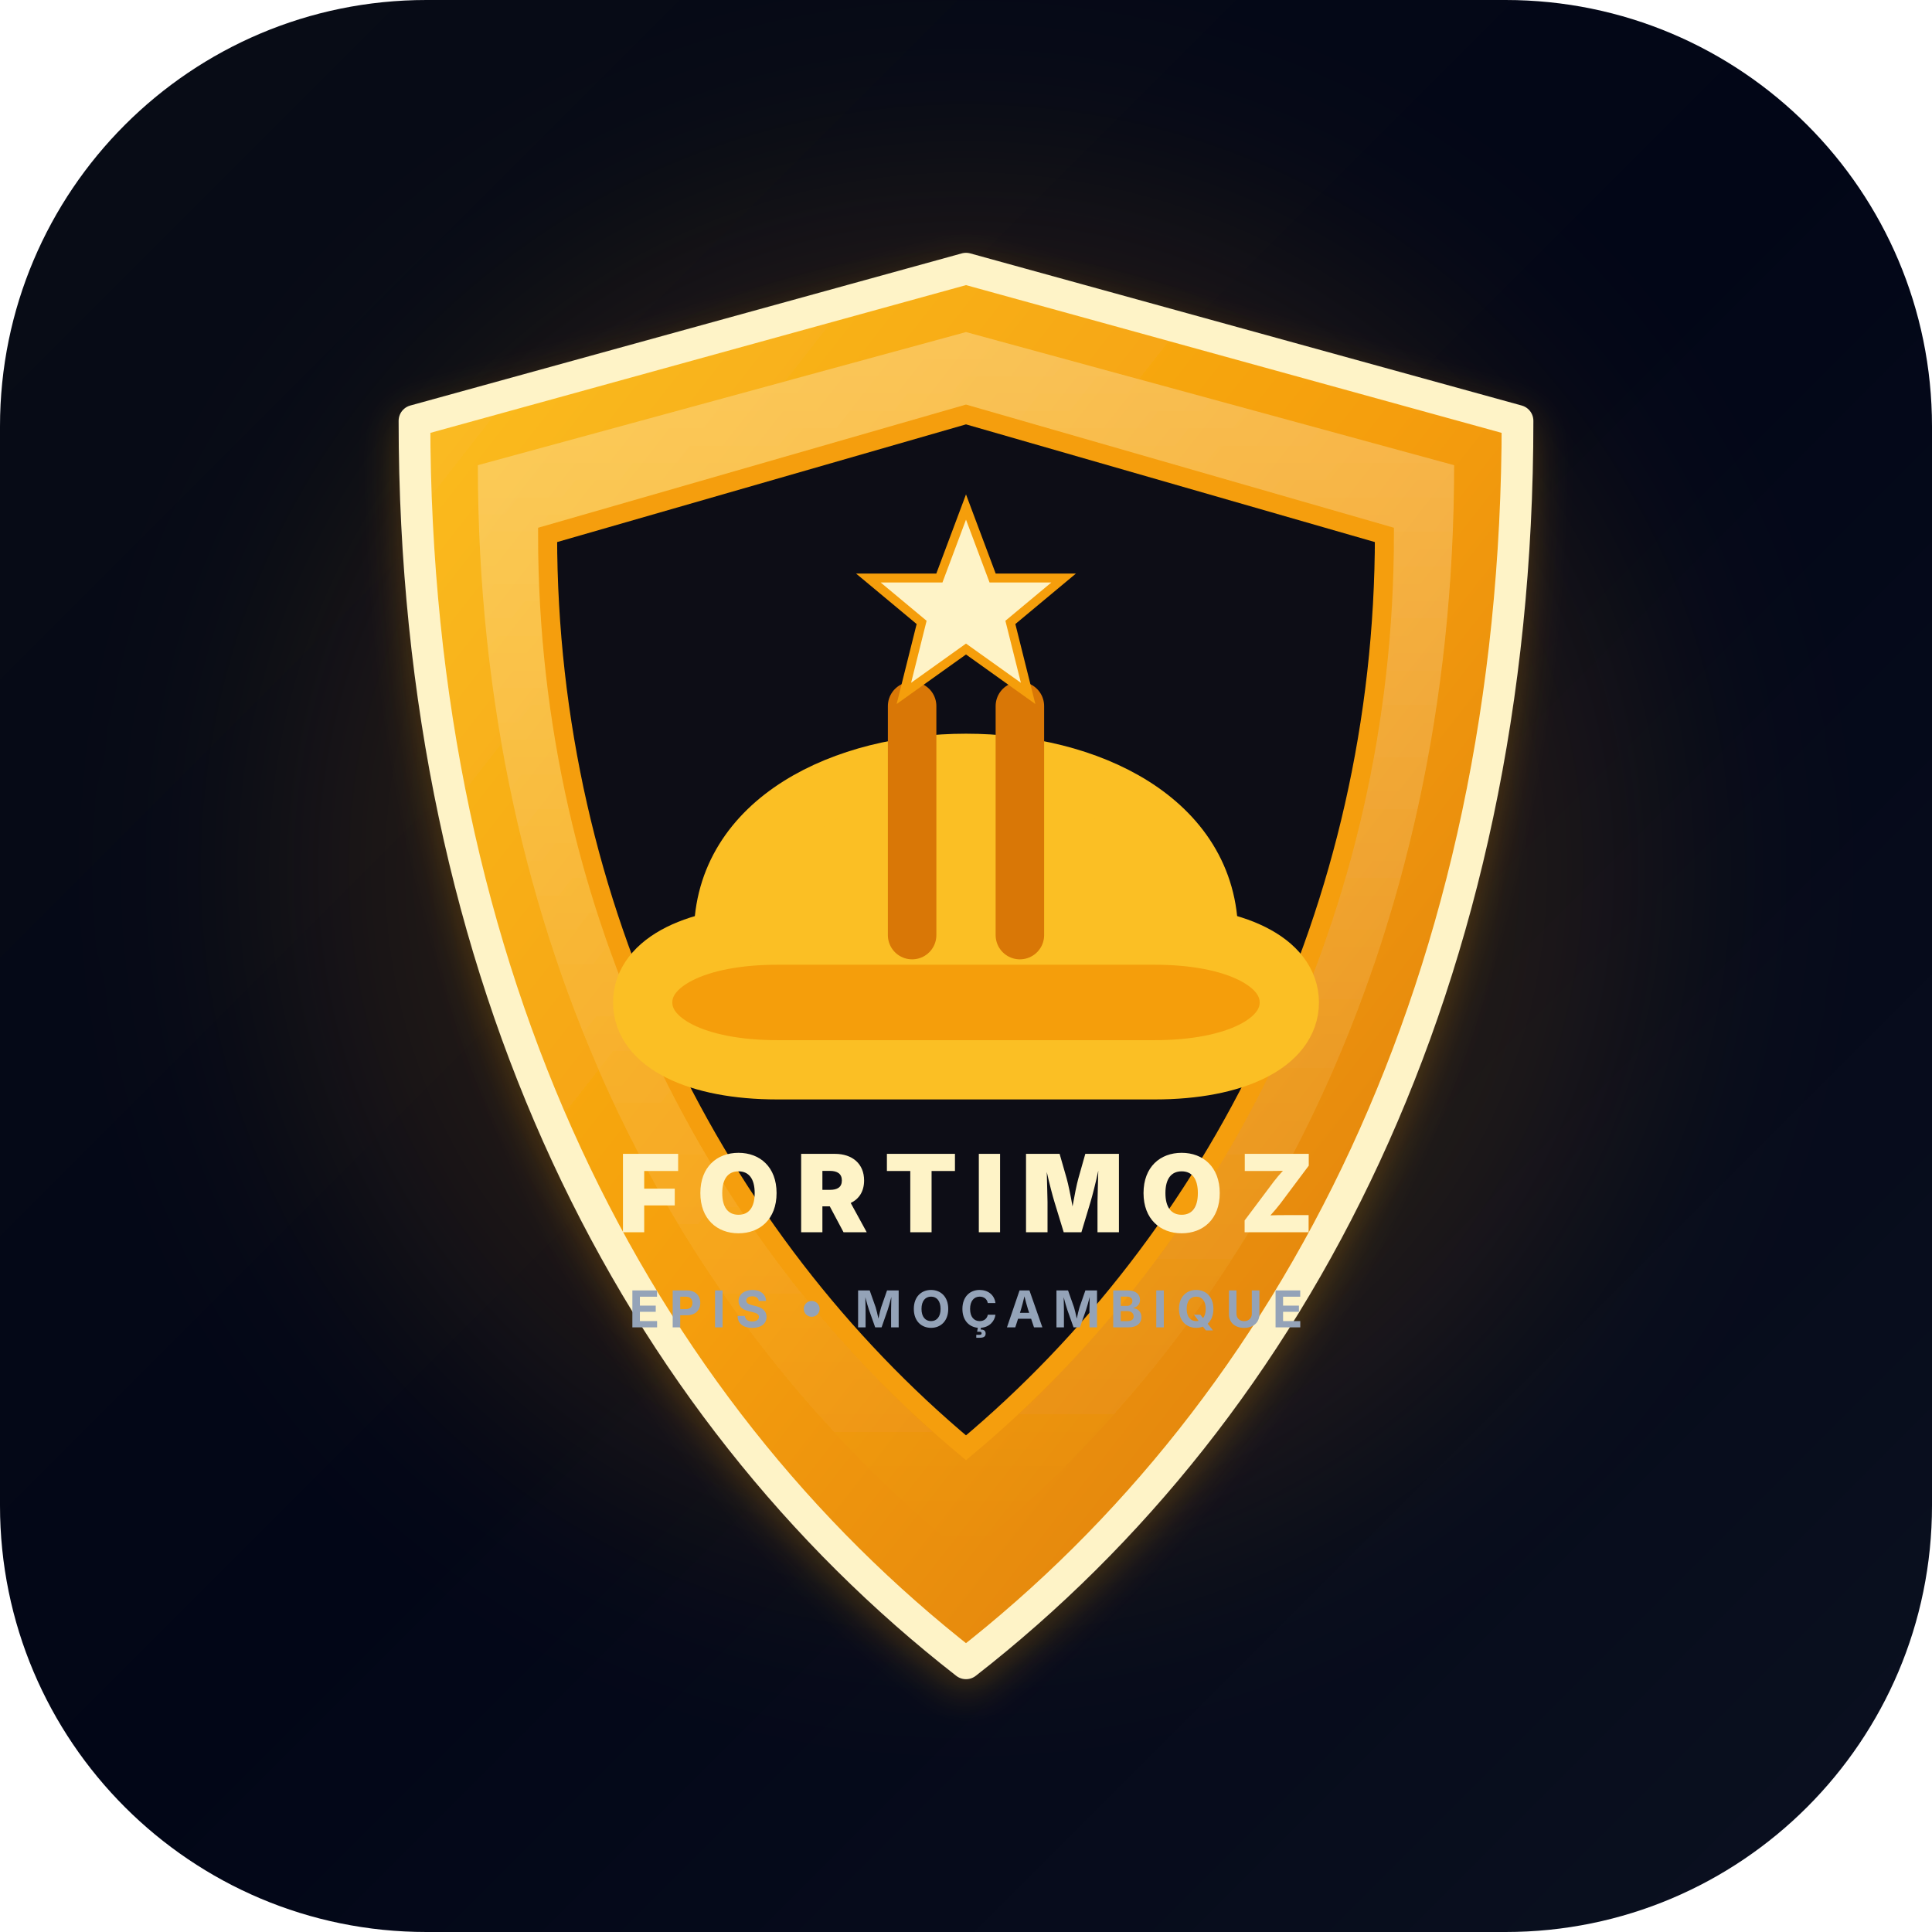
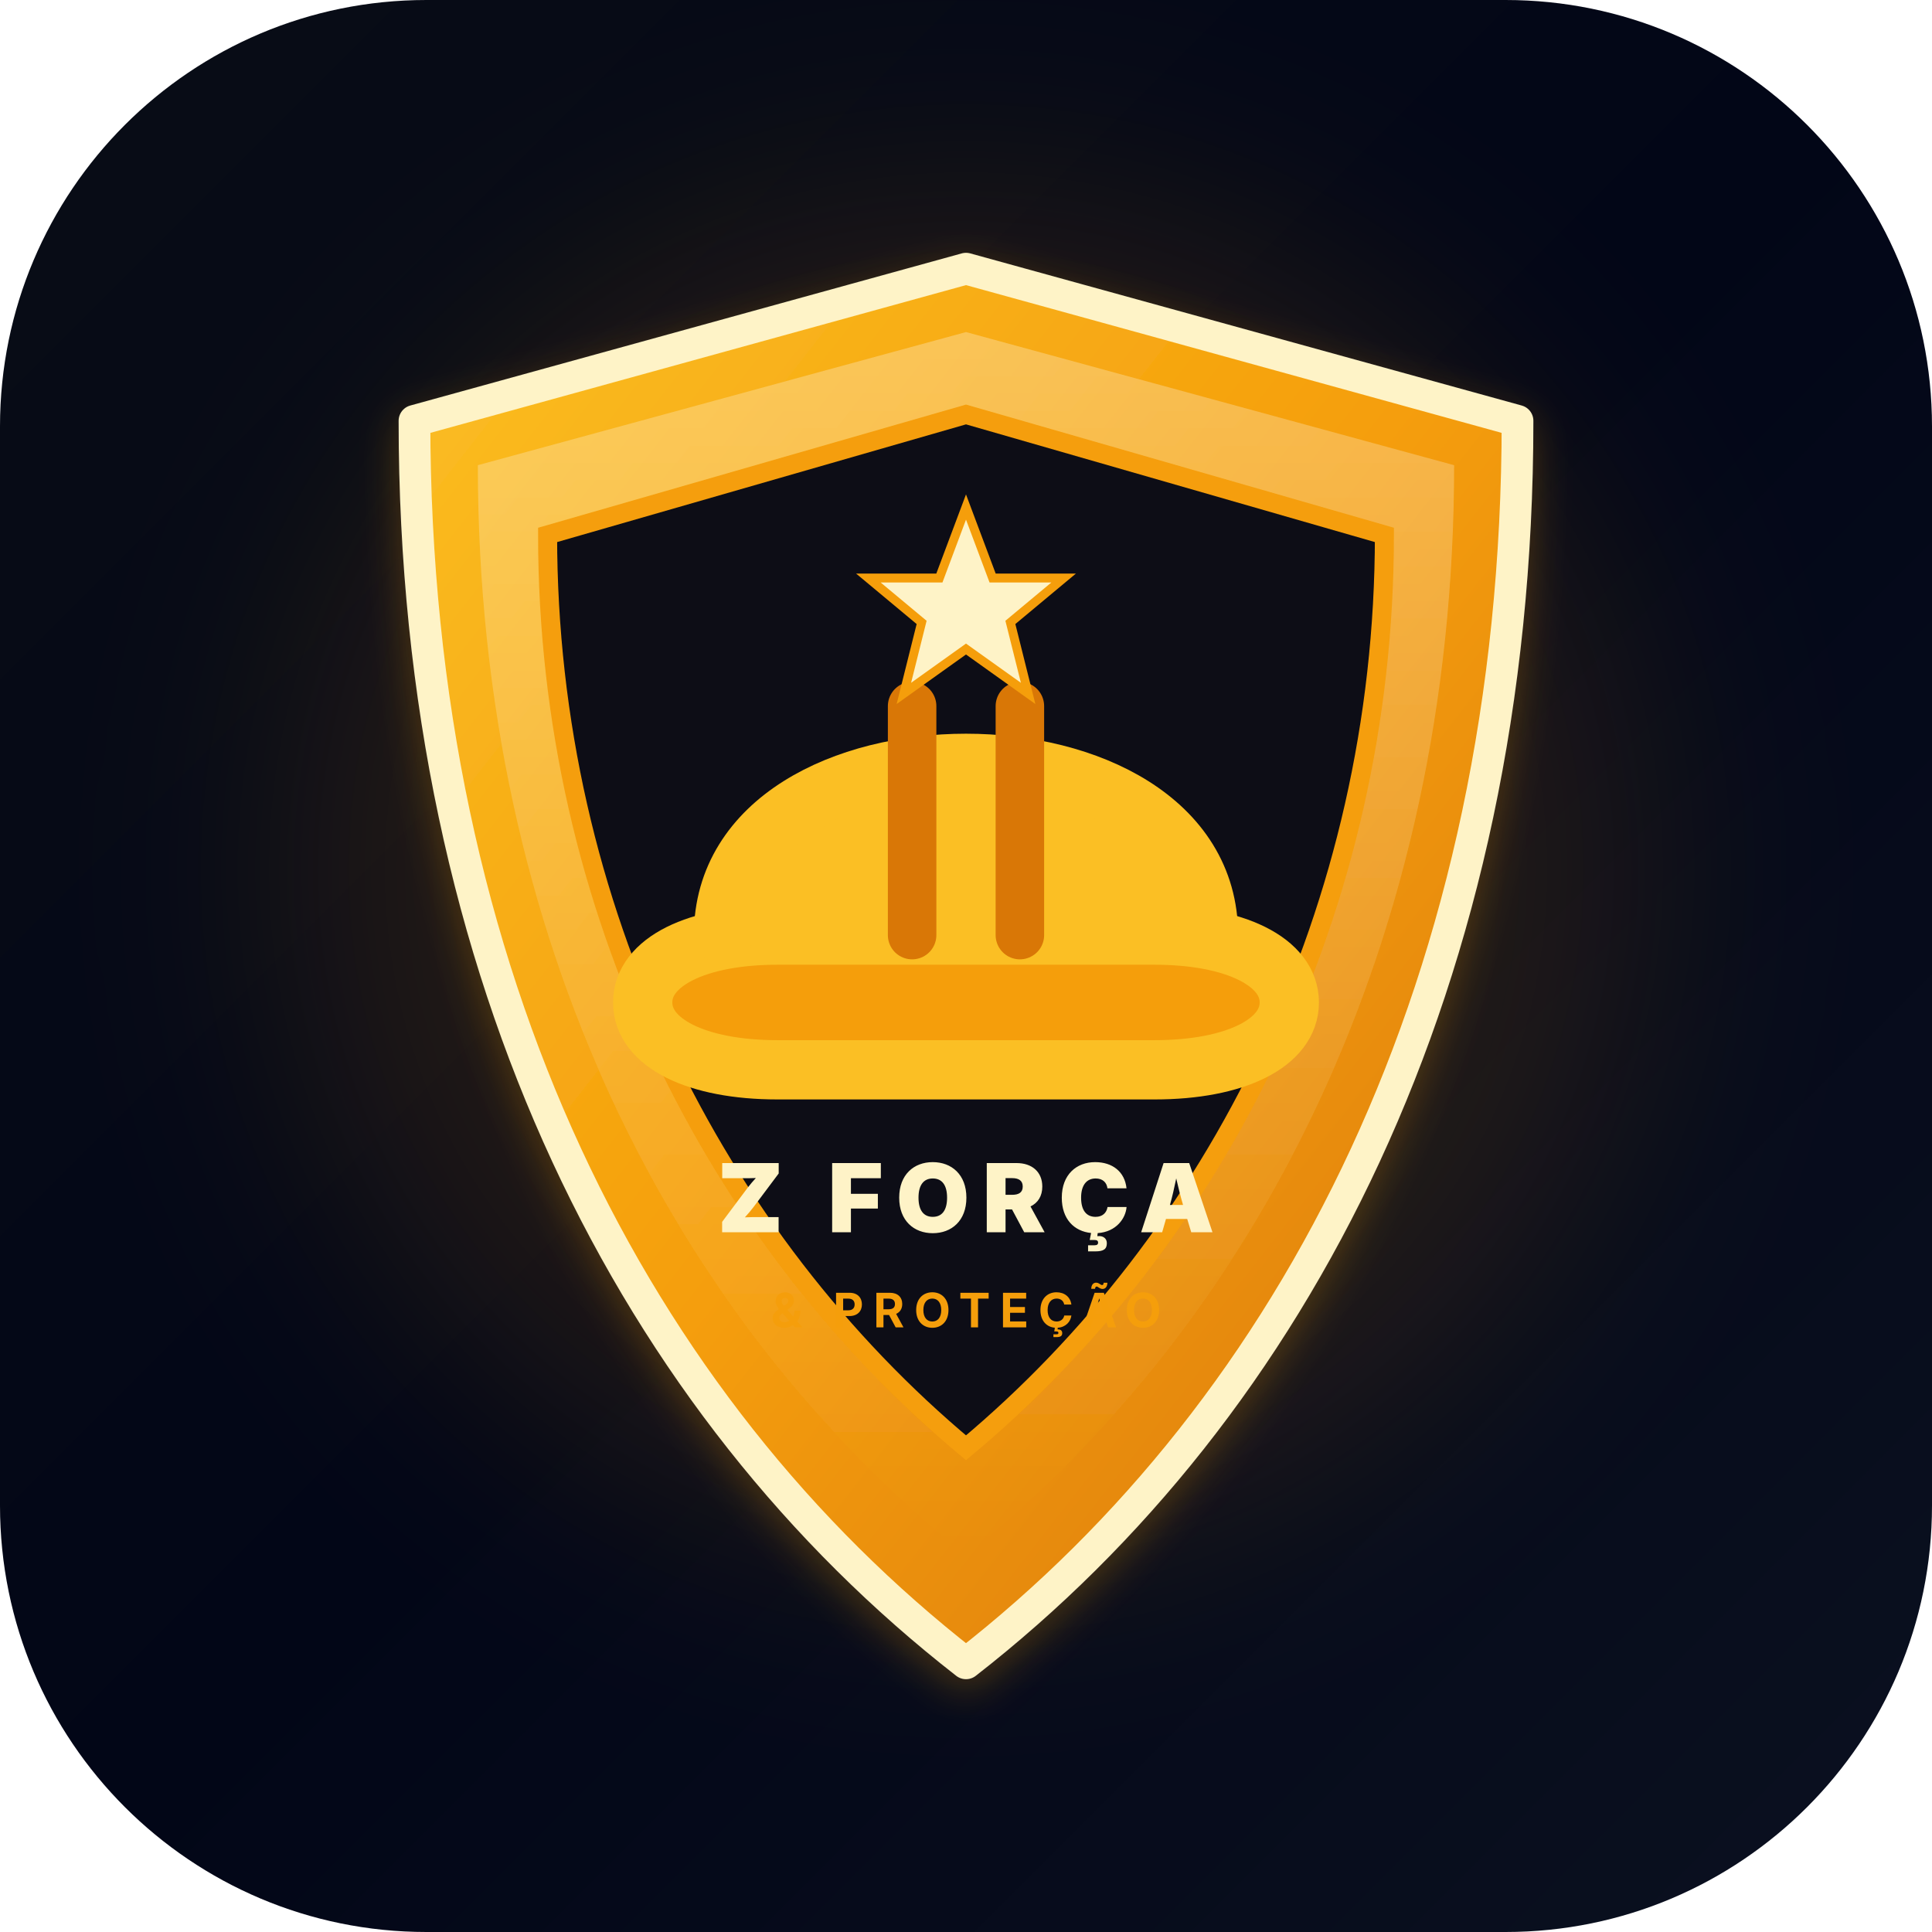
<svg xmlns="http://www.w3.org/2000/svg" width="512" height="512" viewBox="0 0 512 512" fill="none">
  <defs>
    <linearGradient id="bgGrad" x1="0%" y1="0%" x2="100%" y2="100%">
      <stop offset="0%" stop-color="#090d16" />
      <stop offset="50%" stop-color="#020617" />
      <stop offset="100%" stop-color="#0b1120" />
    </linearGradient>
    <linearGradient id="shieldGrad" x1="0%" y1="0%" x2="100%" y2="100%">
      <stop offset="0%" stop-color="#fbbf24" />
      <stop offset="50%" stop-color="#f59e0b" />
      <stop offset="100%" stop-color="#d97706" />
    </linearGradient>
    <linearGradient id="innerGlow" x1="0%" y1="0%" x2="0%" y2="100%">
      <stop offset="0%" stop-color="#ffffff" stop-opacity="0.28" />
      <stop offset="100%" stop-color="#ffffff" stop-opacity="0" />
    </linearGradient>
    <filter id="shadow" x="-20%" y="-20%" width="140%" height="140%">
      <feDropShadow dx="0" dy="12" stdDeviation="16" flood-color="#000000" flood-opacity="0.6" />
      <feDropShadow dx="0" dy="4" stdDeviation="6" flood-color="#f59e0b" flood-opacity="0.25" />
    </filter>
  </defs>
  <rect width="512" height="512" rx="113" fill="url(#bgGrad)" />
  <circle cx="256" cy="230.4" r="179.2" fill="#f59e0b" opacity="0.12" filter="blur(30px)" />
  <g transform="translate(40.96, 40.96) scale(0.84)">
    <g filter="url(#shadow)">
      <path d="M256 36 L430 84 C430 260 360 395 256 476 C152 395 82 260 82 84 Z" fill="url(#shieldGrad)" stroke="#fef3c7" stroke-width="10" stroke-linejoin="round" />
      <path d="M256 56 L410 98 C410 248 348 368 256 442 C164 368 102 248 102 98 Z" fill="url(#innerGlow)" />
      <path d="M256 82 L388 120 C388 238 335 342 256 408 C177 342 124 238 124 120 Z" fill="#090d16" stroke="#f59e0b" stroke-width="6" />
    </g>
    <g transform="translate(256, 225) scale(8.5)" stroke="#fbbf24" stroke-width="2.2" stroke-linecap="round" stroke-linejoin="round" fill="none">
      <path d="M-12 5 C-12 3.5 -10 2.5 -7 2.5 L7 2.5 C10 2.5 12 3.5 12 5 C12 6.5 10 7.5 7 7.5 L-7 7.5 C-10 7.5 -12 6.5 -12 5 Z" fill="#f59e0b" />
      <path d="M-9 2.5 C-9 -6 9 -6 9 2.5" fill="#fbbf24" />
      <path d="M-2 -6 L-2 2.5 M2 -6 L2 2.5" stroke="#d97706" stroke-width="1.8" />
    </g>
    <g transform="translate(256, 142) scale(1.4)">
      <polygon points="0,-22 6,-6 22,-6 10,4 14,20 0,10 -14,20 -10,4 -22,-6 -6,-6" fill="#fef3c7" stroke="#f59e0b" stroke-width="2" />
    </g>
-     <text x="256" y="340" text-anchor="middle" font-family="'Plus Jakarta Sans', system-ui, -apple-system, sans-serif" font-size="34" font-weight="900" letter-spacing="5" fill="#fef3c7">
-       FORTIMOZ
+     <text x="256" y="340" text-anchor="middle" font-family="'Plus Jakarta Sans', system-ui, -apple-system, sans-serif" font-size="30" font-weight="900" letter-spacing="4" fill="#fef3c7">
+       Z FORÇA
    </text>
-     <text x="256" y="370" text-anchor="middle" font-family="'Plus Jakarta Sans', system-ui, -apple-system, sans-serif" font-size="16" font-weight="700" letter-spacing="3" fill="#94a3b8">
-       EPIS • MOÇAMBIQUE
+     <text x="256" y="370" text-anchor="middle" font-family="'Plus Jakarta Sans', system-ui, -apple-system, sans-serif" font-size="15" font-weight="700" letter-spacing="3" fill="#f59e0b">
+       &amp; PROTEÇÃO
    </text>
  </g>
</svg>
